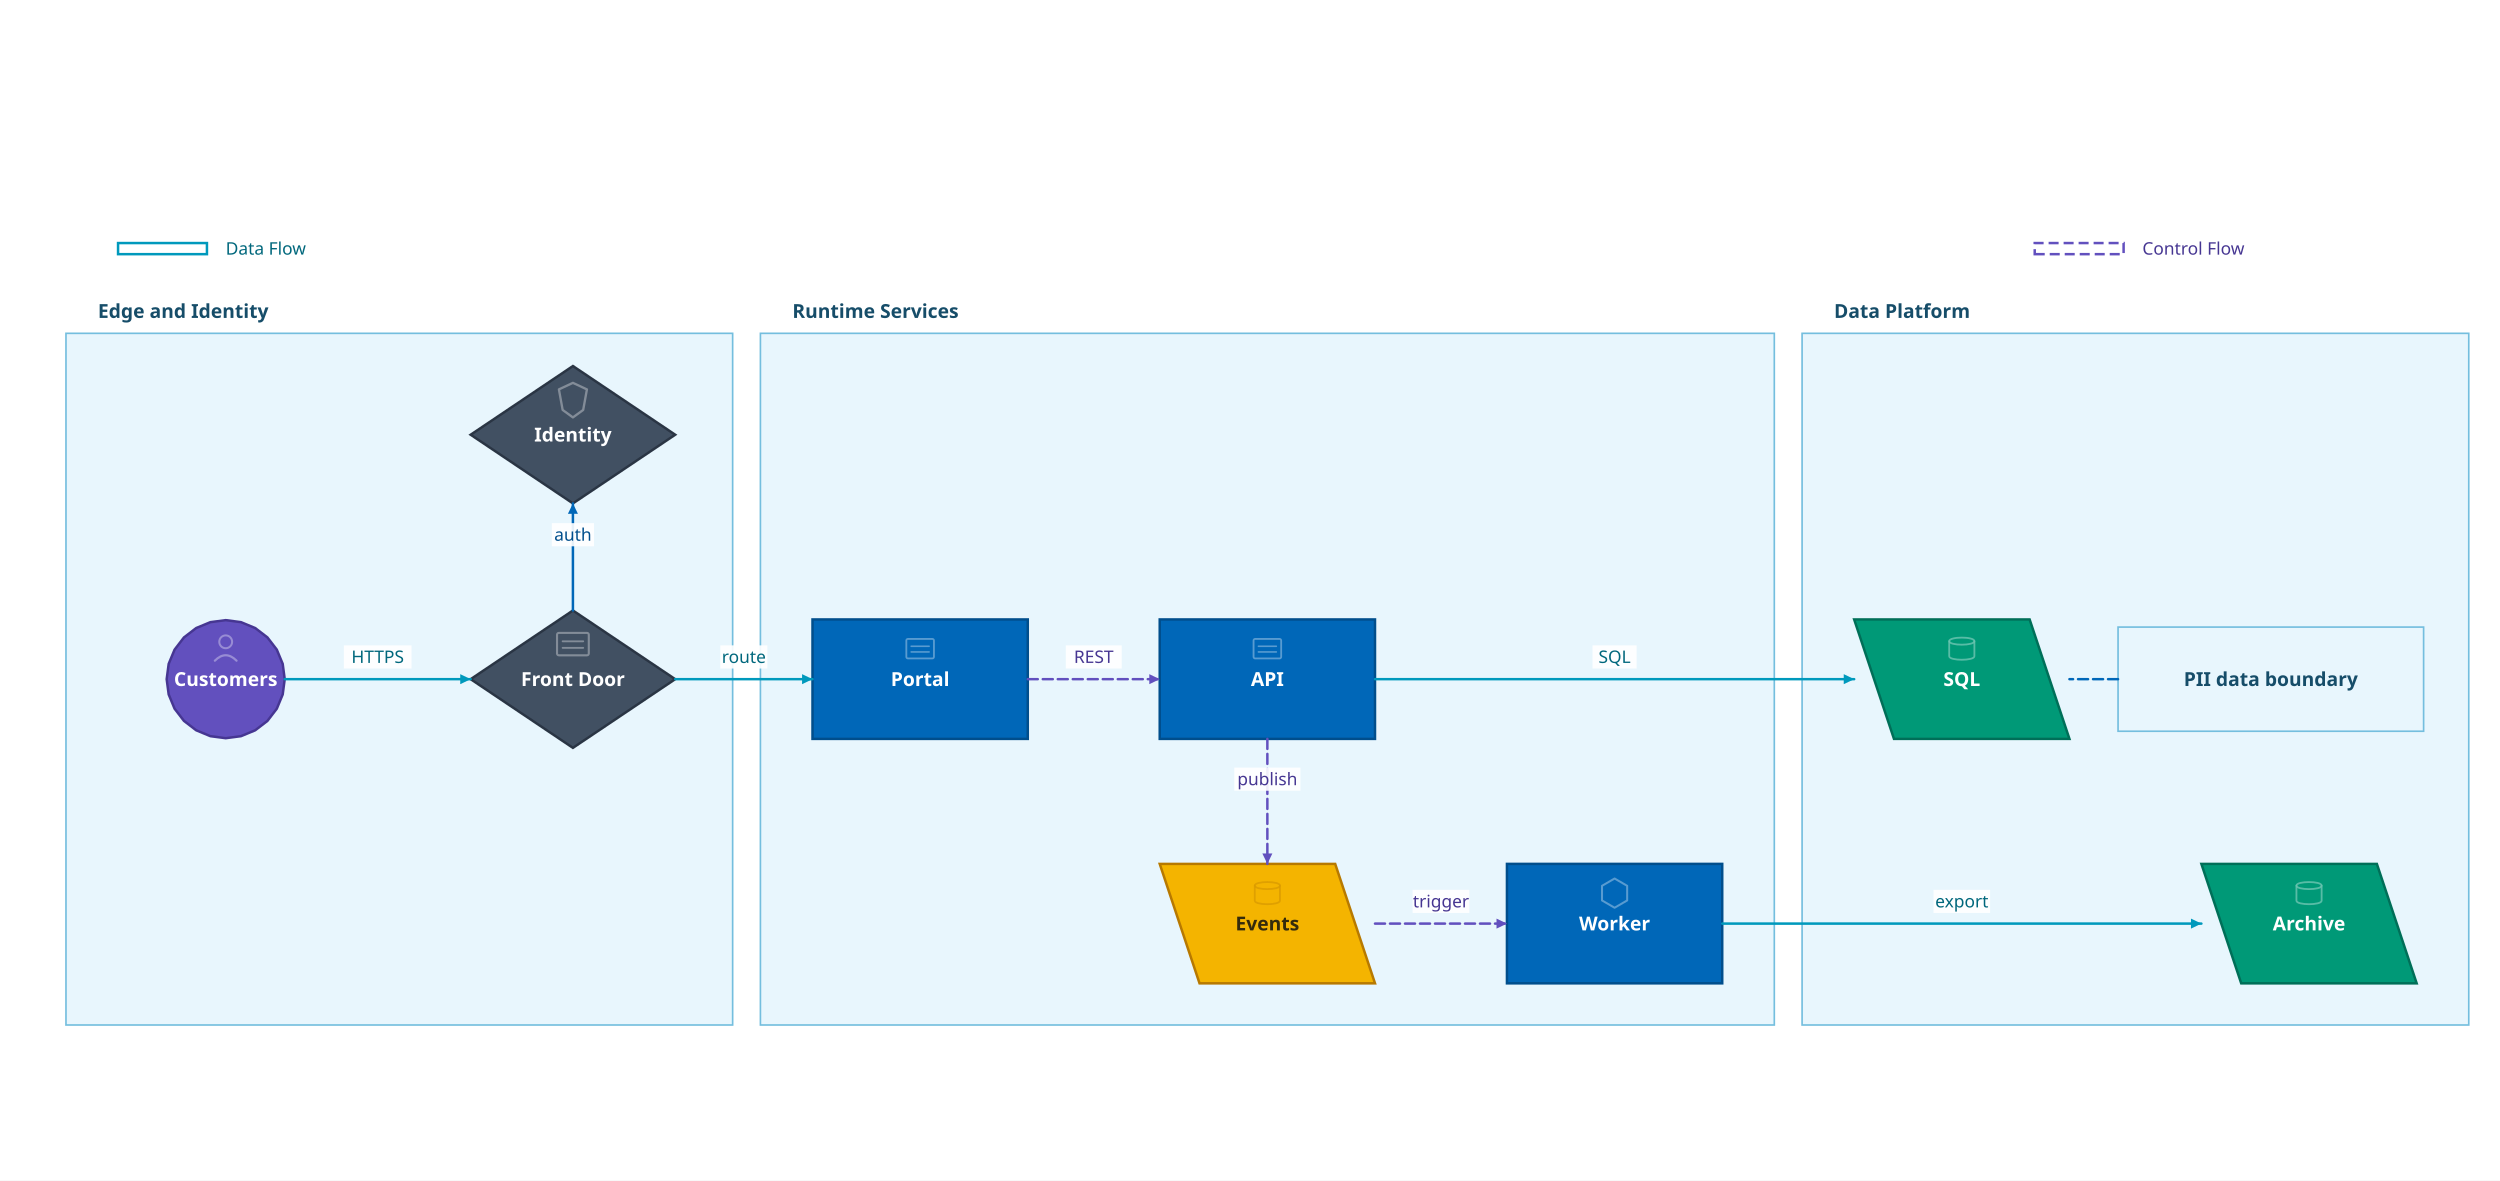
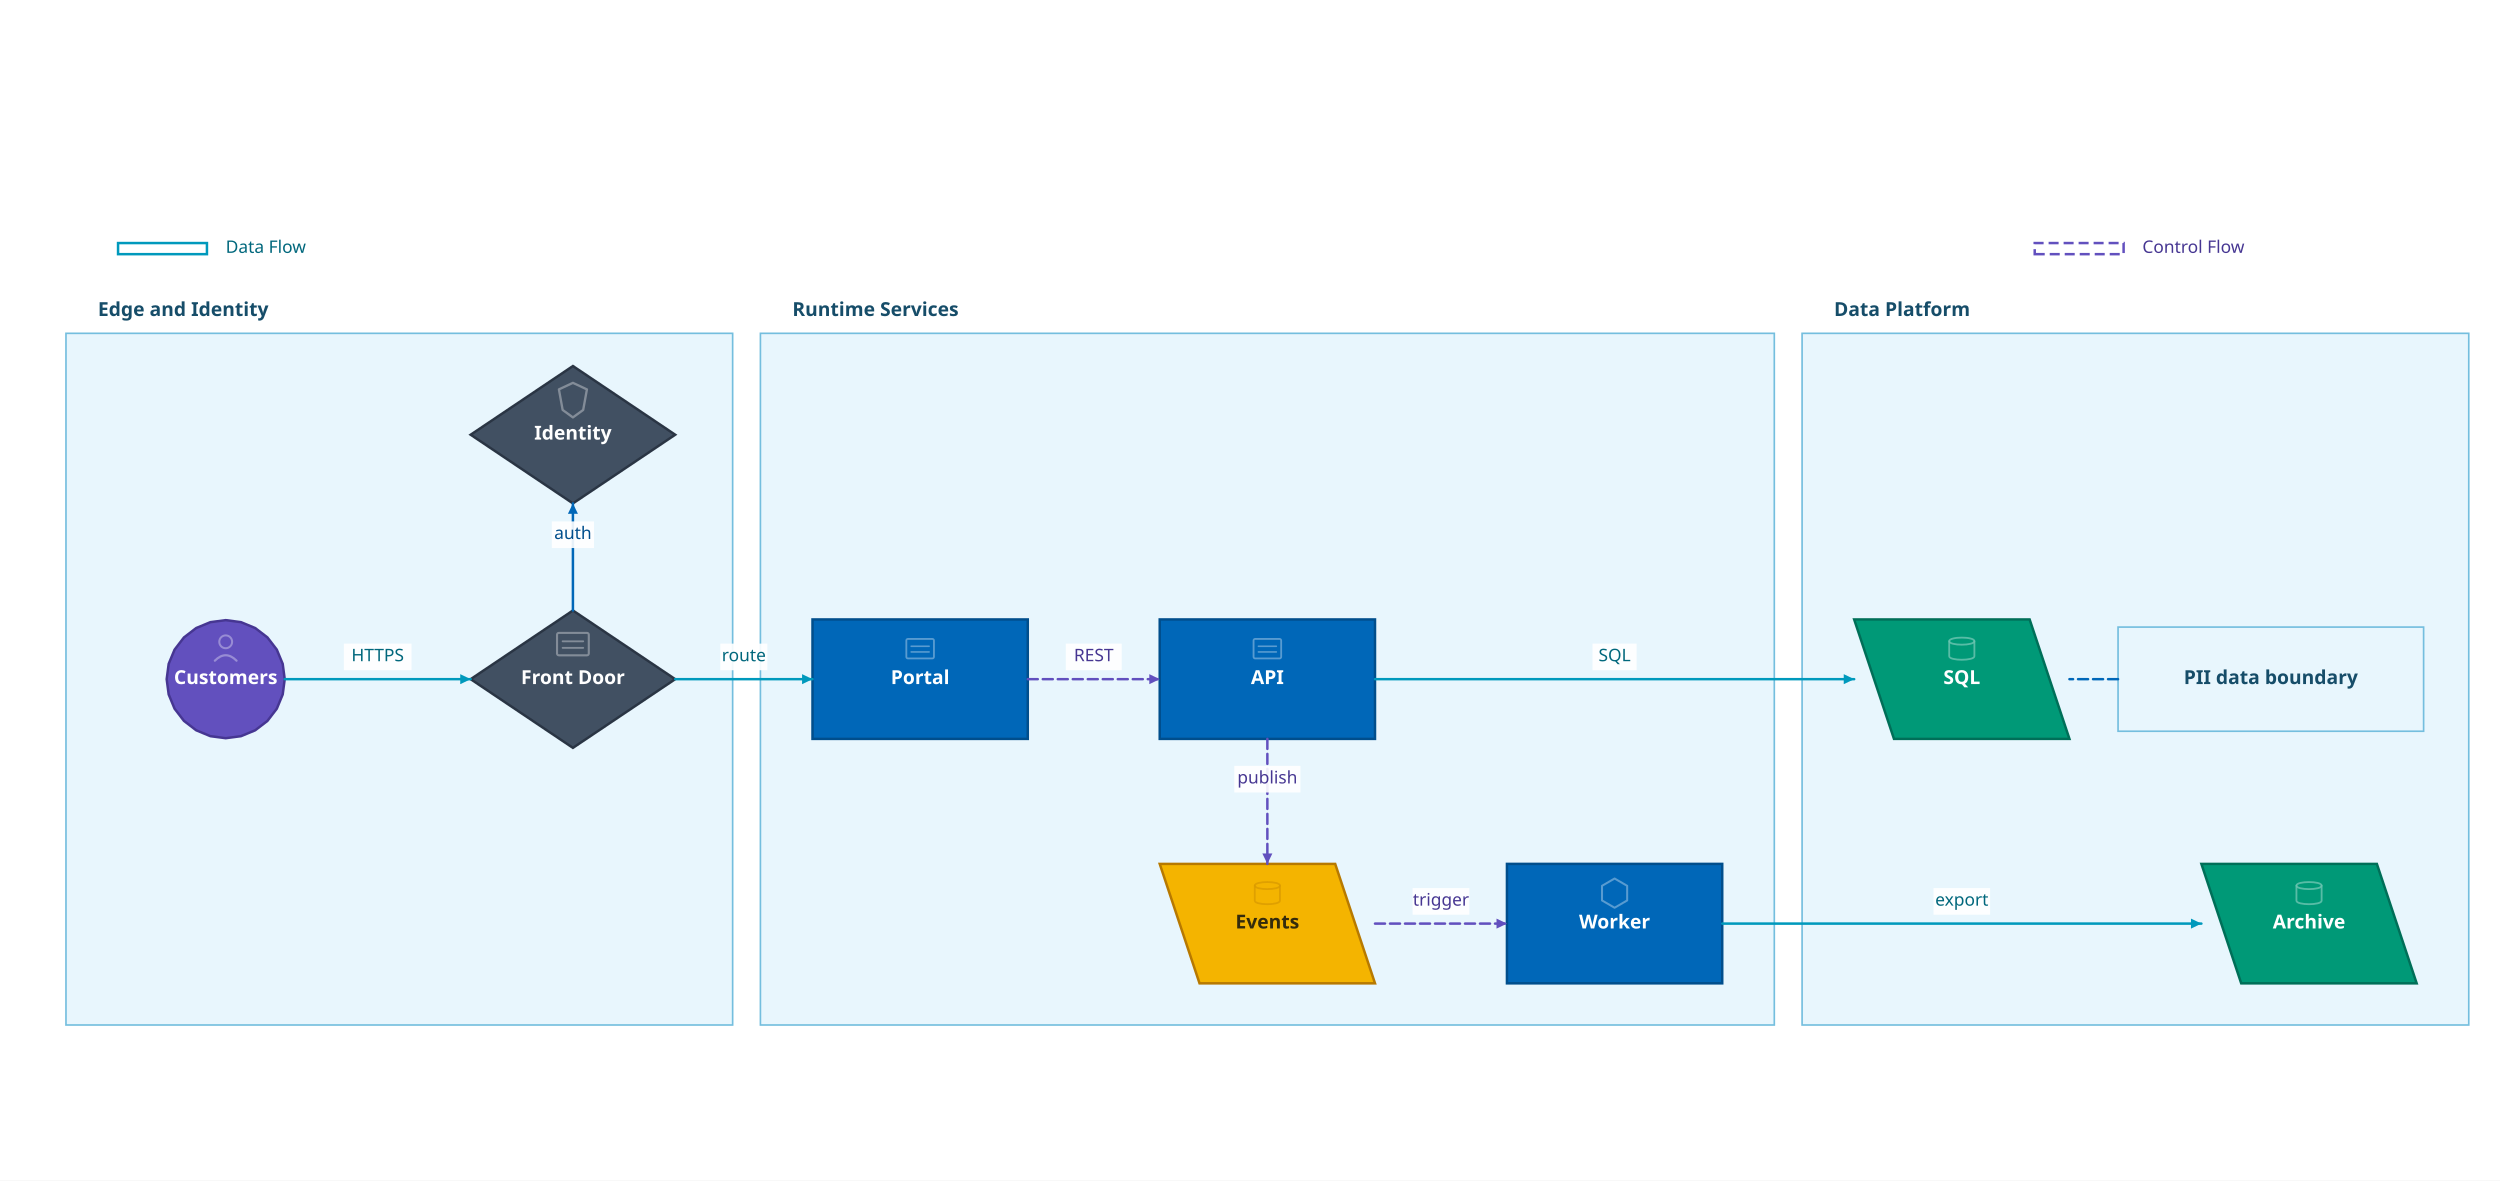
<svg xmlns="http://www.w3.org/2000/svg" width="1728" height="816" viewBox="0 0 1728 816" role="img" aria-label="Premium Cloud Architecture">
  <rect x="0" y="0" width="1728" height="816" fill="#FFFFFF" />
  <g data-officeimo-visio-page="Premium Cloud Architecture">
    <g data-visio-shape-id="edge" data-visio-nameu="Rectangle">
      <path d="M 45.6 708.48 L 506.4 708.48 L 506.4 230.4 L 45.6 230.4 Z" data-officeimo-preserved-geometry="true" fill="#E8F6FD" stroke="#74BEDE" stroke-width="1.152" />
    </g>
    <g data-visio-shape-id="edge-label" data-visio-nameu="Text Box">
      <path d="M 60 229.44 L 492 229.44 L 492 200.64 L 60 200.64 Z" data-officeimo-preserved-geometry="true" fill="none" stroke="none" />
-       <text x="67.68" y="215.04" font-family="Aptos" font-size="13.333" text-anchor="start" dominant-baseline="middle" fill="#164D69" font-weight="700">
+       <text x="67.68" y="213.707" font-family="Aptos" font-size="13.333" text-anchor="start" dominant-baseline="middle" fill="#164D69" font-weight="700">
        <tspan x="67.68" dy="0">Edge and Identity</tspan>
      </text>
    </g>
    <g data-visio-shape-id="runtime" data-visio-nameu="Rectangle">
      <path d="M 525.6 708.48 L 1226.4 708.48 L 1226.4 230.4 L 525.6 230.4 Z" data-officeimo-preserved-geometry="true" fill="#E8F6FD" stroke="#74BEDE" stroke-width="1.152" />
    </g>
    <g data-visio-shape-id="runtime-label" data-visio-nameu="Text Box">
      <path d="M 540 229.44 L 1212 229.44 L 1212 200.64 L 540 200.64 Z" data-officeimo-preserved-geometry="true" fill="none" stroke="none" />
-       <text x="547.68" y="215.04" font-family="Aptos" font-size="13.333" text-anchor="start" dominant-baseline="middle" fill="#164D69" font-weight="700">
+       <text x="547.68" y="213.707" font-family="Aptos" font-size="13.333" text-anchor="start" dominant-baseline="middle" fill="#164D69" font-weight="700">
        <tspan x="547.68" dy="0">Runtime Services</tspan>
      </text>
    </g>
    <g data-visio-shape-id="data" data-visio-nameu="Rectangle">
      <path d="M 1245.6 708.48 L 1706.4 708.48 L 1706.4 230.4 L 1245.6 230.4 Z" data-officeimo-preserved-geometry="true" fill="#E8F6FD" stroke="#74BEDE" stroke-width="1.152" />
    </g>
    <g data-visio-shape-id="data-label" data-visio-nameu="Text Box">
      <path d="M 1260 229.44 L 1692 229.44 L 1692 200.64 L 1260 200.64 Z" data-officeimo-preserved-geometry="true" fill="none" stroke="none" />
-       <text x="1267.68" y="215.04" font-family="Aptos" font-size="13.333" text-anchor="start" dominant-baseline="middle" fill="#164D69" font-weight="700">
+       <text x="1267.68" y="213.707" font-family="Aptos" font-size="13.333" text-anchor="start" dominant-baseline="middle" fill="#164D69" font-weight="700">
        <tspan x="1267.68" dy="0">Data Platform</tspan>
      </text>
    </g>
    <g data-visio-shape-id="users" data-visio-nameu="Circle">
      <path d="M 196.8 469.44 L 195.41 458.88 L 191.334 449.04 L 184.85 440.59 L 176.4 434.106 L 166.56 430.03 L 156 428.64 L 145.44 430.03 L 135.6 434.106 L 127.15 440.59 L 120.666 449.04 L 116.59 458.88 L 115.2 469.44 L 116.59 480 L 120.666 489.84 L 127.15 498.29 L 135.6 504.774 L 145.44 508.85 L 156 510.24 L 166.56 508.85 L 176.4 504.774 L 184.85 498.29 L 191.334 489.84 L 195.41 480 Z" data-officeimo-preserved-geometry="true" fill="#6250BE" stroke="#463692" stroke-width="1.728" />
      <g data-officeimo-stencil-artwork="true" data-officeimo-stencil-key="person" opacity="0.42">
        <circle cx="156" cy="443.622" r="4.439" fill="none" stroke="#FFFFFF" stroke-opacity="0.824" stroke-width="1.387" stroke-linecap="round" stroke-linejoin="round" />
        <path d="M148.509 456.661Q156 449.171 163.491 456.661" fill="none" stroke="#FFFFFF" stroke-opacity="0.824" stroke-width="1.526" stroke-linecap="round" stroke-linejoin="round" />
      </g>
-       <text x="156" y="469.44" font-family="Aptos" font-size="13.333" text-anchor="middle" dominant-baseline="middle" fill="#FFFFFF" font-weight="700">
+       <text x="156" y="468.107" font-family="Aptos" font-size="13.333" text-anchor="middle" dominant-baseline="middle" fill="#FFFFFF" font-weight="700">
        <tspan x="156" dy="0">Customers</tspan>
      </text>
    </g>
    <g data-visio-shape-id="identity" data-visio-nameu="Decision">
      <path d="M 396 347.952 L 466.68 300.48 L 396 253.008 L 325.32 300.48 Z" data-officeimo-preserved-geometry="true" fill="#415062" stroke="#2A3544" stroke-width="1.728" />
      <g data-officeimo-stencil-artwork="true" data-officeimo-stencil-key="security" opacity="0.42">
        <path d="M396 264.629L405.684 269.148L403.102 283.352L396 288.517L388.898 283.352L386.316 269.148Z" fill="none" stroke="#FFFFFF" stroke-opacity="0.824" stroke-width="1.614" stroke-linecap="round" stroke-linejoin="round" />
      </g>
-       <text x="396" y="300.48" font-family="Aptos" font-size="13.333" text-anchor="middle" dominant-baseline="middle" fill="#FFFFFF" font-weight="700">
+       <text x="396" y="299.147" font-family="Aptos" font-size="13.333" text-anchor="middle" dominant-baseline="middle" fill="#FFFFFF" font-weight="700">
        <tspan x="396" dy="0">Identity</tspan>
      </text>
    </g>
    <g data-visio-shape-id="front-door" data-visio-nameu="Decision">
      <path d="M 396 516.912 L 466.68 469.44 L 396 421.968 L 325.32 469.44 Z" data-officeimo-preserved-geometry="true" fill="#415062" stroke="#2A3544" stroke-width="1.728" />
      <g data-officeimo-stencil-artwork="true" data-officeimo-stencil-key="compute" opacity="0.42">
        <rect x="385.024" y="437.463" width="21.951" height="15.495" rx="1.24" fill="none" stroke="#FFFFFF" stroke-opacity="0.824" stroke-width="1.453" stroke-linecap="round" stroke-linejoin="round" />
        <line x1="388.898" y1="443.273" x2="403.102" y2="443.273" stroke="#FFFFFF" stroke-opacity="0.824" stroke-width="1.291" stroke-linecap="round" />
        <line x1="388.898" y1="447.793" x2="403.102" y2="447.793" stroke="#FFFFFF" stroke-opacity="0.824" stroke-width="1.291" stroke-linecap="round" />
      </g>
-       <text x="396" y="469.44" font-family="Aptos" font-size="13.333" text-anchor="middle" dominant-baseline="middle" fill="#FFFFFF" font-weight="700">
+       <text x="396" y="468.107" font-family="Aptos" font-size="13.333" text-anchor="middle" dominant-baseline="middle" fill="#FFFFFF" font-weight="700">
        <tspan x="396" dy="0">Front Door</tspan>
      </text>
    </g>
    <g data-visio-shape-id="portal" data-visio-nameu="Process">
      <path d="M 561.6 510.72 L 710.4 510.72 L 710.4 428.16 L 561.6 428.16 Z" data-officeimo-preserved-geometry="true" fill="#0067B8" stroke="#004E8C" stroke-width="1.728" />
      <g data-officeimo-stencil-artwork="true" data-officeimo-stencil-key="compute" opacity="0.42">
        <rect x="626.456" y="441.634" width="19.088" height="13.474" rx="1.078" fill="none" stroke="#FFFFFF" stroke-opacity="0.824" stroke-width="1.263" stroke-linecap="round" stroke-linejoin="round" />
        <line x1="629.825" y1="446.686" x2="642.175" y2="446.686" stroke="#FFFFFF" stroke-opacity="0.824" stroke-width="1.123" stroke-linecap="round" />
        <line x1="629.825" y1="450.616" x2="642.175" y2="450.616" stroke="#FFFFFF" stroke-opacity="0.824" stroke-width="1.123" stroke-linecap="round" />
      </g>
-       <text x="636" y="469.44" font-family="Aptos" font-size="13.333" text-anchor="middle" dominant-baseline="middle" fill="#FFFFFF" font-weight="700">
+       <text x="636" y="468.107" font-family="Aptos" font-size="13.333" text-anchor="middle" dominant-baseline="middle" fill="#FFFFFF" font-weight="700">
        <tspan x="636" dy="0">Portal</tspan>
      </text>
    </g>
    <g data-visio-shape-id="api" data-visio-nameu="Process">
      <path d="M 801.6 510.72 L 950.4 510.72 L 950.4 428.16 L 801.6 428.16 Z" data-officeimo-preserved-geometry="true" fill="#0067B8" stroke="#004E8C" stroke-width="1.728" />
      <g data-officeimo-stencil-artwork="true" data-officeimo-stencil-key="compute" opacity="0.42">
        <rect x="866.456" y="441.634" width="19.088" height="13.474" rx="1.078" fill="none" stroke="#FFFFFF" stroke-opacity="0.824" stroke-width="1.263" stroke-linecap="round" stroke-linejoin="round" />
        <line x1="869.825" y1="446.686" x2="882.175" y2="446.686" stroke="#FFFFFF" stroke-opacity="0.824" stroke-width="1.123" stroke-linecap="round" />
        <line x1="869.825" y1="450.616" x2="882.175" y2="450.616" stroke="#FFFFFF" stroke-opacity="0.824" stroke-width="1.123" stroke-linecap="round" />
      </g>
-       <text x="876" y="469.44" font-family="Aptos" font-size="13.333" text-anchor="middle" dominant-baseline="middle" fill="#FFFFFF" font-weight="700">
+       <text x="876" y="468.107" font-family="Aptos" font-size="13.333" text-anchor="middle" dominant-baseline="middle" fill="#FFFFFF" font-weight="700">
        <tspan x="876" dy="0">API</tspan>
      </text>
    </g>
    <g data-visio-shape-id="events" data-visio-nameu="Data">
      <path d="M 829.12 679.68 L 950.4 679.68 L 922.88 597.12 L 801.6 597.12 Z" data-officeimo-preserved-geometry="true" fill="#F4B400" stroke="#B77900" stroke-width="1.728" />
      <g data-officeimo-stencil-artwork="true" data-officeimo-stencil-key="data" opacity="0.42">
        <path d="M867.298 612.121C867.298 608.865 884.702 608.865 884.702 612.121L884.702 622.541C884.702 625.797 867.298 625.797 867.298 622.541Z" fill="none" stroke="#B77900" stroke-opacity="0.824" stroke-width="1.263" stroke-linecap="round" stroke-linejoin="round" />
        <path d="M867.298 612.121C867.298 615.377 884.702 615.377 884.702 612.121" fill="none" stroke="#B77900" stroke-opacity="0.824" stroke-width="1.263" stroke-linecap="round" stroke-linejoin="round" />
      </g>
-       <text x="876" y="638.4" font-family="Aptos" font-size="13.333" text-anchor="middle" dominant-baseline="middle" fill="#342B0C" font-weight="700">
+       <text x="876" y="637.067" font-family="Aptos" font-size="13.333" text-anchor="middle" dominant-baseline="middle" fill="#342B0C" font-weight="700">
        <tspan x="876" dy="0">Events</tspan>
      </text>
    </g>
    <g data-visio-shape-id="worker" data-visio-nameu="Process">
      <path d="M 1041.6 679.68 L 1190.4 679.68 L 1190.4 597.12 L 1041.6 597.12 Z" data-officeimo-preserved-geometry="true" fill="#0067B8" stroke="#004E8C" stroke-width="1.728" />
      <g data-officeimo-stencil-artwork="true" data-officeimo-stencil-key="container" opacity="0.42">
        <path d="M1116 607.225L1124.691 612.278L1124.691 622.383L1116 627.436L1107.309 622.383L1107.309 612.278Z" fill="none" stroke="#FFFFFF" stroke-opacity="0.824" stroke-width="1.404" stroke-linecap="round" stroke-linejoin="round" />
      </g>
-       <text x="1116" y="638.4" font-family="Aptos" font-size="13.333" text-anchor="middle" dominant-baseline="middle" fill="#FFFFFF" font-weight="700">
+       <text x="1116" y="637.067" font-family="Aptos" font-size="13.333" text-anchor="middle" dominant-baseline="middle" fill="#FFFFFF" font-weight="700">
        <tspan x="1116" dy="0">Worker</tspan>
      </text>
    </g>
    <g data-visio-shape-id="sql" data-visio-nameu="Data">
      <path d="M 1309.12 510.72 L 1430.4 510.72 L 1402.88 428.16 L 1281.6 428.16 Z" data-officeimo-preserved-geometry="true" fill="#009977" stroke="#006F58" stroke-width="1.728" />
      <g data-officeimo-stencil-artwork="true" data-officeimo-stencil-key="data" opacity="0.42">
        <path d="M1347.298 443.161C1347.298 439.905 1364.702 439.905 1364.702 443.161L1364.702 453.581C1364.702 456.837 1347.298 456.837 1347.298 453.581Z" fill="none" stroke="#FFFFFF" stroke-opacity="0.824" stroke-width="1.263" stroke-linecap="round" stroke-linejoin="round" />
        <path d="M1347.298 443.161C1347.298 446.417 1364.702 446.417 1364.702 443.161" fill="none" stroke="#FFFFFF" stroke-opacity="0.824" stroke-width="1.263" stroke-linecap="round" stroke-linejoin="round" />
      </g>
-       <text x="1356" y="469.44" font-family="Aptos" font-size="13.333" text-anchor="middle" dominant-baseline="middle" fill="#FFFFFF" font-weight="700">
+       <text x="1356" y="468.107" font-family="Aptos" font-size="13.333" text-anchor="middle" dominant-baseline="middle" fill="#FFFFFF" font-weight="700">
        <tspan x="1356" dy="0">SQL</tspan>
      </text>
    </g>
    <g data-visio-shape-id="archive" data-visio-nameu="Data">
      <path d="M 1549.12 679.68 L 1670.4 679.68 L 1642.88 597.12 L 1521.6 597.12 Z" data-officeimo-preserved-geometry="true" fill="#009977" stroke="#006F58" stroke-width="1.728" />
      <g data-officeimo-stencil-artwork="true" data-officeimo-stencil-key="data" opacity="0.42">
        <path d="M1587.298 612.121C1587.298 608.865 1604.702 608.865 1604.702 612.121L1604.702 622.541C1604.702 625.797 1587.298 625.797 1587.298 622.541Z" fill="none" stroke="#FFFFFF" stroke-opacity="0.824" stroke-width="1.263" stroke-linecap="round" stroke-linejoin="round" />
        <path d="M1587.298 612.121C1587.298 615.377 1604.702 615.377 1604.702 612.121" fill="none" stroke="#FFFFFF" stroke-opacity="0.824" stroke-width="1.263" stroke-linecap="round" stroke-linejoin="round" />
      </g>
-       <text x="1596" y="638.4" font-family="Aptos" font-size="13.333" text-anchor="middle" dominant-baseline="middle" fill="#FFFFFF" font-weight="700">
+       <text x="1596" y="637.067" font-family="Aptos" font-size="13.333" text-anchor="middle" dominant-baseline="middle" fill="#FFFFFF" font-weight="700">
        <tspan x="1596" dy="0">Archive</tspan>
      </text>
    </g>
    <g data-visio-shape-id="confidential" data-visio-nameu="Rectangle">
      <path d="M 1464 505.44 L 1675.2 505.44 L 1675.2 433.44 L 1464 433.44 Z" data-officeimo-preserved-geometry="true" fill="#E8F6FD" stroke="#74BEDE" stroke-width="1.152" />
-       <text x="1569.6" y="469.44" font-family="Aptos" font-size="13.333" text-anchor="middle" dominant-baseline="middle" fill="#164D69" font-weight="700">
+       <text x="1569.6" y="468.107" font-family="Aptos" font-size="13.333" text-anchor="middle" dominant-baseline="middle" fill="#164D69" font-weight="700">
        <tspan x="1569.6" dy="0">PII data boundary</tspan>
      </text>
    </g>
    <g data-visio-shape-id="title" data-visio-nameu="Text Box">
      <path d="M 76.8 124.8 L 1651.2 124.8 L 1651.2 81.6 L 76.8 81.6 Z" data-officeimo-preserved-geometry="true" fill="none" stroke="none" />
-       <text x="864" y="103.2" font-family="Aptos" font-size="26.667" text-anchor="middle" dominant-baseline="middle" fill="#FFFFFF" font-weight="700">
+       <text x="864" y="100.533" font-family="Aptos" font-size="26.667" text-anchor="middle" dominant-baseline="middle" fill="#FFFFFF" font-weight="700">
        <tspan x="864" dy="0">Customer Portal - Production Architecture</tspan>
      </text>
    </g>
    <g data-visio-shape-id="10" data-visio-nameu="Rectangle">
      <path d="M 81.6 175.68 L 143.04 175.68 L 143.04 168 L 81.6 168 Z" data-officeimo-preserved-geometry="true" fill="none" stroke="#0099BC" stroke-width="1.728" />
    </g>
    <g data-visio-shape-id="11" data-visio-nameu="Text Box">
      <path d="M 151.2 185.28 L 309.6 185.28 L 309.6 158.4 L 151.2 158.4 Z" data-officeimo-preserved-geometry="true" fill="none" stroke="none" />
-       <text x="156" y="171.84" font-family="Aptos" font-size="12" text-anchor="start" dominant-baseline="middle" fill="#00677C">
+       <text x="156" y="170.64" font-family="Aptos" font-size="12" text-anchor="start" dominant-baseline="middle" fill="#00677C">
        <tspan x="156" dy="0">Data Flow</tspan>
      </text>
    </g>
    <g data-visio-shape-id="12" data-visio-nameu="Rectangle">
      <path d="M 1406.4 175.68 L 1467.84 175.68 L 1467.84 168 L 1406.4 168 Z" data-officeimo-preserved-geometry="true" fill="none" stroke="#6250BE" stroke-width="1.728" stroke-dasharray="6.912 3.456" />
    </g>
    <g data-visio-shape-id="13" data-visio-nameu="Text Box">
      <path d="M 1476 185.28 L 1634.4 185.28 L 1634.4 158.4 L 1476 158.4 Z" data-officeimo-preserved-geometry="true" fill="none" stroke="none" />
-       <text x="1480.8" y="171.84" font-family="Aptos" font-size="12" text-anchor="start" dominant-baseline="middle" fill="#463692">
+       <text x="1480.8" y="170.64" font-family="Aptos" font-size="12" text-anchor="start" dominant-baseline="middle" fill="#463692">
        <tspan x="1480.8" dy="0">Control Flow</tspan>
      </text>
    </g>
    <g data-visio-connector-id="1">
      <path d="M 196.8 469.44 L 261.06 469.44 L 261.06 469.44 L 325.32 469.44" fill="none" stroke="#0099BC" stroke-width="1.728" stroke-linecap="round" stroke-linejoin="round" />
      <path data-officeimo-connector-arrow="end" d="M 325.32 469.44 L 318.112 472.911 L 318.112 465.969 Z" fill="#0099BC" stroke="none" />
-       <rect data-officeimo-text-background="true" data-officeimo-connector-label-background="true" x="237.66" y="446.08" width="46.8" height="16" fill="#FFFFFF" fill-opacity="0.902" />
-       <text x="261.06" y="454.08" font-family="Aptos" font-size="12" text-anchor="middle" dominant-baseline="middle" fill="#00677C">
+       <rect data-officeimo-text-background="true" data-officeimo-connector-label-background="true" x="237.66" y="444.88" width="46.8" height="18.4" fill="#FFFFFF" fill-opacity="0.902" />
+       <text x="261.06" y="452.88" font-family="Aptos" font-size="12" text-anchor="middle" dominant-baseline="middle" fill="#00677C">
        <tspan x="261.06" dy="0">HTTPS</tspan>
      </text>
    </g>
    <g data-visio-connector-id="2">
      <path d="M 396 421.968 L 396 377.28 L 396 377.28 L 396 347.952" fill="none" stroke="#0067B8" stroke-width="1.728" stroke-linecap="round" stroke-linejoin="round" />
      <path data-officeimo-connector-arrow="end" d="M 396 347.952 L 399.471 355.16 L 392.529 355.16 Z" fill="#0067B8" stroke="none" />
-       <rect data-officeimo-text-background="true" data-officeimo-connector-label-background="true" x="381.42" y="361.6" width="29.16" height="16" fill="#FFFFFF" fill-opacity="0.902" />
-       <text x="396" y="369.6" font-family="Aptos" font-size="12" text-anchor="middle" dominant-baseline="middle" fill="#004E8C">
+       <rect data-officeimo-text-background="true" data-officeimo-connector-label-background="true" x="381.42" y="360.4" width="29.16" height="18.4" fill="#FFFFFF" fill-opacity="0.902" />
+       <text x="396" y="368.4" font-family="Aptos" font-size="12" text-anchor="middle" dominant-baseline="middle" fill="#004E8C">
        <tspan x="396" dy="0">auth</tspan>
      </text>
    </g>
    <g data-visio-connector-id="3">
      <path d="M 466.68 469.44 L 529.5 469.44 L 529.5 469.44 L 561.6 469.44" fill="none" stroke="#0099BC" stroke-width="1.728" stroke-linecap="round" stroke-linejoin="round" />
      <path data-officeimo-connector-arrow="end" d="M 561.6 469.44 L 554.392 472.911 L 554.392 465.969 Z" fill="#0099BC" stroke="none" />
-       <rect data-officeimo-text-background="true" data-officeimo-connector-label-background="true" x="497.88" y="446.08" width="32.52" height="16" fill="#FFFFFF" fill-opacity="0.902" />
-       <text x="514.14" y="454.08" font-family="Aptos" font-size="12" text-anchor="middle" dominant-baseline="middle" fill="#00677C">
+       <rect data-officeimo-text-background="true" data-officeimo-connector-label-background="true" x="497.88" y="444.88" width="32.52" height="18.4" fill="#FFFFFF" fill-opacity="0.902" />
+       <text x="514.14" y="452.88" font-family="Aptos" font-size="12" text-anchor="middle" dominant-baseline="middle" fill="#00677C">
        <tspan x="514.14" dy="0">route</tspan>
      </text>
    </g>
    <g data-visio-connector-id="4">
      <path d="M 710.4 469.44 L 756 469.44 L 756 469.44 L 801.6 469.44" fill="none" stroke="#6250BE" stroke-width="1.728" stroke-linecap="round" stroke-linejoin="round" stroke-dasharray="6.912 3.456" />
      <path data-officeimo-connector-arrow="end" d="M 801.6 469.44 L 794.392 472.911 L 794.392 465.969 Z" fill="#6250BE" stroke="none" />
-       <rect data-officeimo-text-background="true" data-officeimo-connector-label-background="true" x="736.68" y="446.08" width="38.64" height="16" fill="#FFFFFF" fill-opacity="0.902" />
-       <text x="756" y="454.08" font-family="Aptos" font-size="12" text-anchor="middle" dominant-baseline="middle" fill="#463692">
+       <rect data-officeimo-text-background="true" data-officeimo-connector-label-background="true" x="736.68" y="444.88" width="38.64" height="18.4" fill="#FFFFFF" fill-opacity="0.902" />
+       <text x="756" y="452.88" font-family="Aptos" font-size="12" text-anchor="middle" dominant-baseline="middle" fill="#463692">
        <tspan x="756" dy="0">REST</tspan>
      </text>
    </g>
    <g data-visio-connector-id="5">
      <path d="M 876 510.72 L 876 546.24 L 876 546.24 L 876 597.12" fill="none" stroke="#6250BE" stroke-width="1.728" stroke-linecap="round" stroke-linejoin="round" stroke-dasharray="6.912 3.456" />
      <path data-officeimo-connector-arrow="end" d="M 876 597.12 L 872.529 589.912 L 879.471 589.912 Z" fill="#6250BE" stroke="none" />
-       <rect data-officeimo-text-background="true" data-officeimo-connector-label-background="true" x="853.14" y="530.56" width="45.72" height="16" fill="#FFFFFF" fill-opacity="0.902" />
-       <text x="876" y="538.56" font-family="Aptos" font-size="12" text-anchor="middle" dominant-baseline="middle" fill="#463692">
+       <rect data-officeimo-text-background="true" data-officeimo-connector-label-background="true" x="853.14" y="529.36" width="45.72" height="18.4" fill="#FFFFFF" fill-opacity="0.902" />
+       <text x="876" y="537.36" font-family="Aptos" font-size="12" text-anchor="middle" dominant-baseline="middle" fill="#463692">
        <tspan x="876" dy="0">publish</tspan>
      </text>
    </g>
    <g data-visio-connector-id="6">
      <path d="M 950.4 638.4 L 1011.36 638.4 L 1011.36 638.4 L 1041.6 638.4" fill="none" stroke="#6250BE" stroke-width="1.728" stroke-linecap="round" stroke-linejoin="round" stroke-dasharray="6.912 3.456" />
      <path data-officeimo-connector-arrow="end" d="M 1041.6 638.4 L 1034.392 641.871 L 1034.392 634.929 Z" fill="#6250BE" stroke="none" />
-       <rect data-officeimo-text-background="true" data-officeimo-connector-label-background="true" x="976.38" y="615.04" width="39.24" height="16" fill="#FFFFFF" fill-opacity="0.902" />
-       <text x="996" y="623.04" font-family="Aptos" font-size="12" text-anchor="middle" dominant-baseline="middle" fill="#463692">
+       <rect data-officeimo-text-background="true" data-officeimo-connector-label-background="true" x="976.38" y="613.84" width="39.24" height="18.4" fill="#FFFFFF" fill-opacity="0.902" />
+       <text x="996" y="621.84" font-family="Aptos" font-size="12" text-anchor="middle" dominant-baseline="middle" fill="#463692">
        <tspan x="996" dy="0">trigger</tspan>
      </text>
    </g>
    <g data-visio-connector-id="7">
      <path d="M 950.4 469.44 L 1116 469.44 L 1116 469.44 L 1281.6 469.44" fill="none" stroke="#0099BC" stroke-width="1.728" stroke-linecap="round" stroke-linejoin="round" />
      <path data-officeimo-connector-arrow="end" d="M 1281.6 469.44 L 1274.392 472.911 L 1274.392 465.969 Z" fill="#0099BC" stroke="none" />
-       <rect data-officeimo-text-background="true" data-officeimo-connector-label-background="true" x="1100.76" y="446.08" width="30.48" height="16" fill="#FFFFFF" fill-opacity="0.902" />
-       <text x="1116" y="454.08" font-family="Aptos" font-size="12" text-anchor="middle" dominant-baseline="middle" fill="#00677C">
+       <rect data-officeimo-text-background="true" data-officeimo-connector-label-background="true" x="1100.76" y="444.88" width="30.48" height="18.4" fill="#FFFFFF" fill-opacity="0.902" />
+       <text x="1116" y="452.88" font-family="Aptos" font-size="12" text-anchor="middle" dominant-baseline="middle" fill="#00677C">
        <tspan x="1116" dy="0">SQL</tspan>
      </text>
    </g>
    <g data-visio-connector-id="8">
      <path d="M 1190.4 638.4 L 1363.68 638.4 L 1363.68 638.4 L 1521.6 638.4" fill="none" stroke="#0099BC" stroke-width="1.728" stroke-linecap="round" stroke-linejoin="round" />
      <path data-officeimo-connector-arrow="end" d="M 1521.6 638.4 L 1514.392 641.871 L 1514.392 634.929 Z" fill="#0099BC" stroke="none" />
-       <rect data-officeimo-text-background="true" data-officeimo-connector-label-background="true" x="1336.44" y="615.04" width="39.12" height="16" fill="#FFFFFF" fill-opacity="0.902" />
-       <text x="1356" y="623.04" font-family="Aptos" font-size="12" text-anchor="middle" dominant-baseline="middle" fill="#00677C">
+       <rect data-officeimo-text-background="true" data-officeimo-connector-label-background="true" x="1336.44" y="613.84" width="39.12" height="18.4" fill="#FFFFFF" fill-opacity="0.902" />
+       <text x="1356" y="621.84" font-family="Aptos" font-size="12" text-anchor="middle" dominant-baseline="middle" fill="#00677C">
        <tspan x="1356" dy="0">export</tspan>
      </text>
    </g>
    <g data-visio-connector-id="9">
      <path d="M 1464 469.44 L 1454.88 469.44 L 1454.88 469.44 L 1430.4 469.44" fill="none" stroke="#0067B8" stroke-width="1.728" stroke-linecap="round" stroke-linejoin="round" stroke-dasharray="6.912 3.456" />
    </g>
  </g>
</svg>
